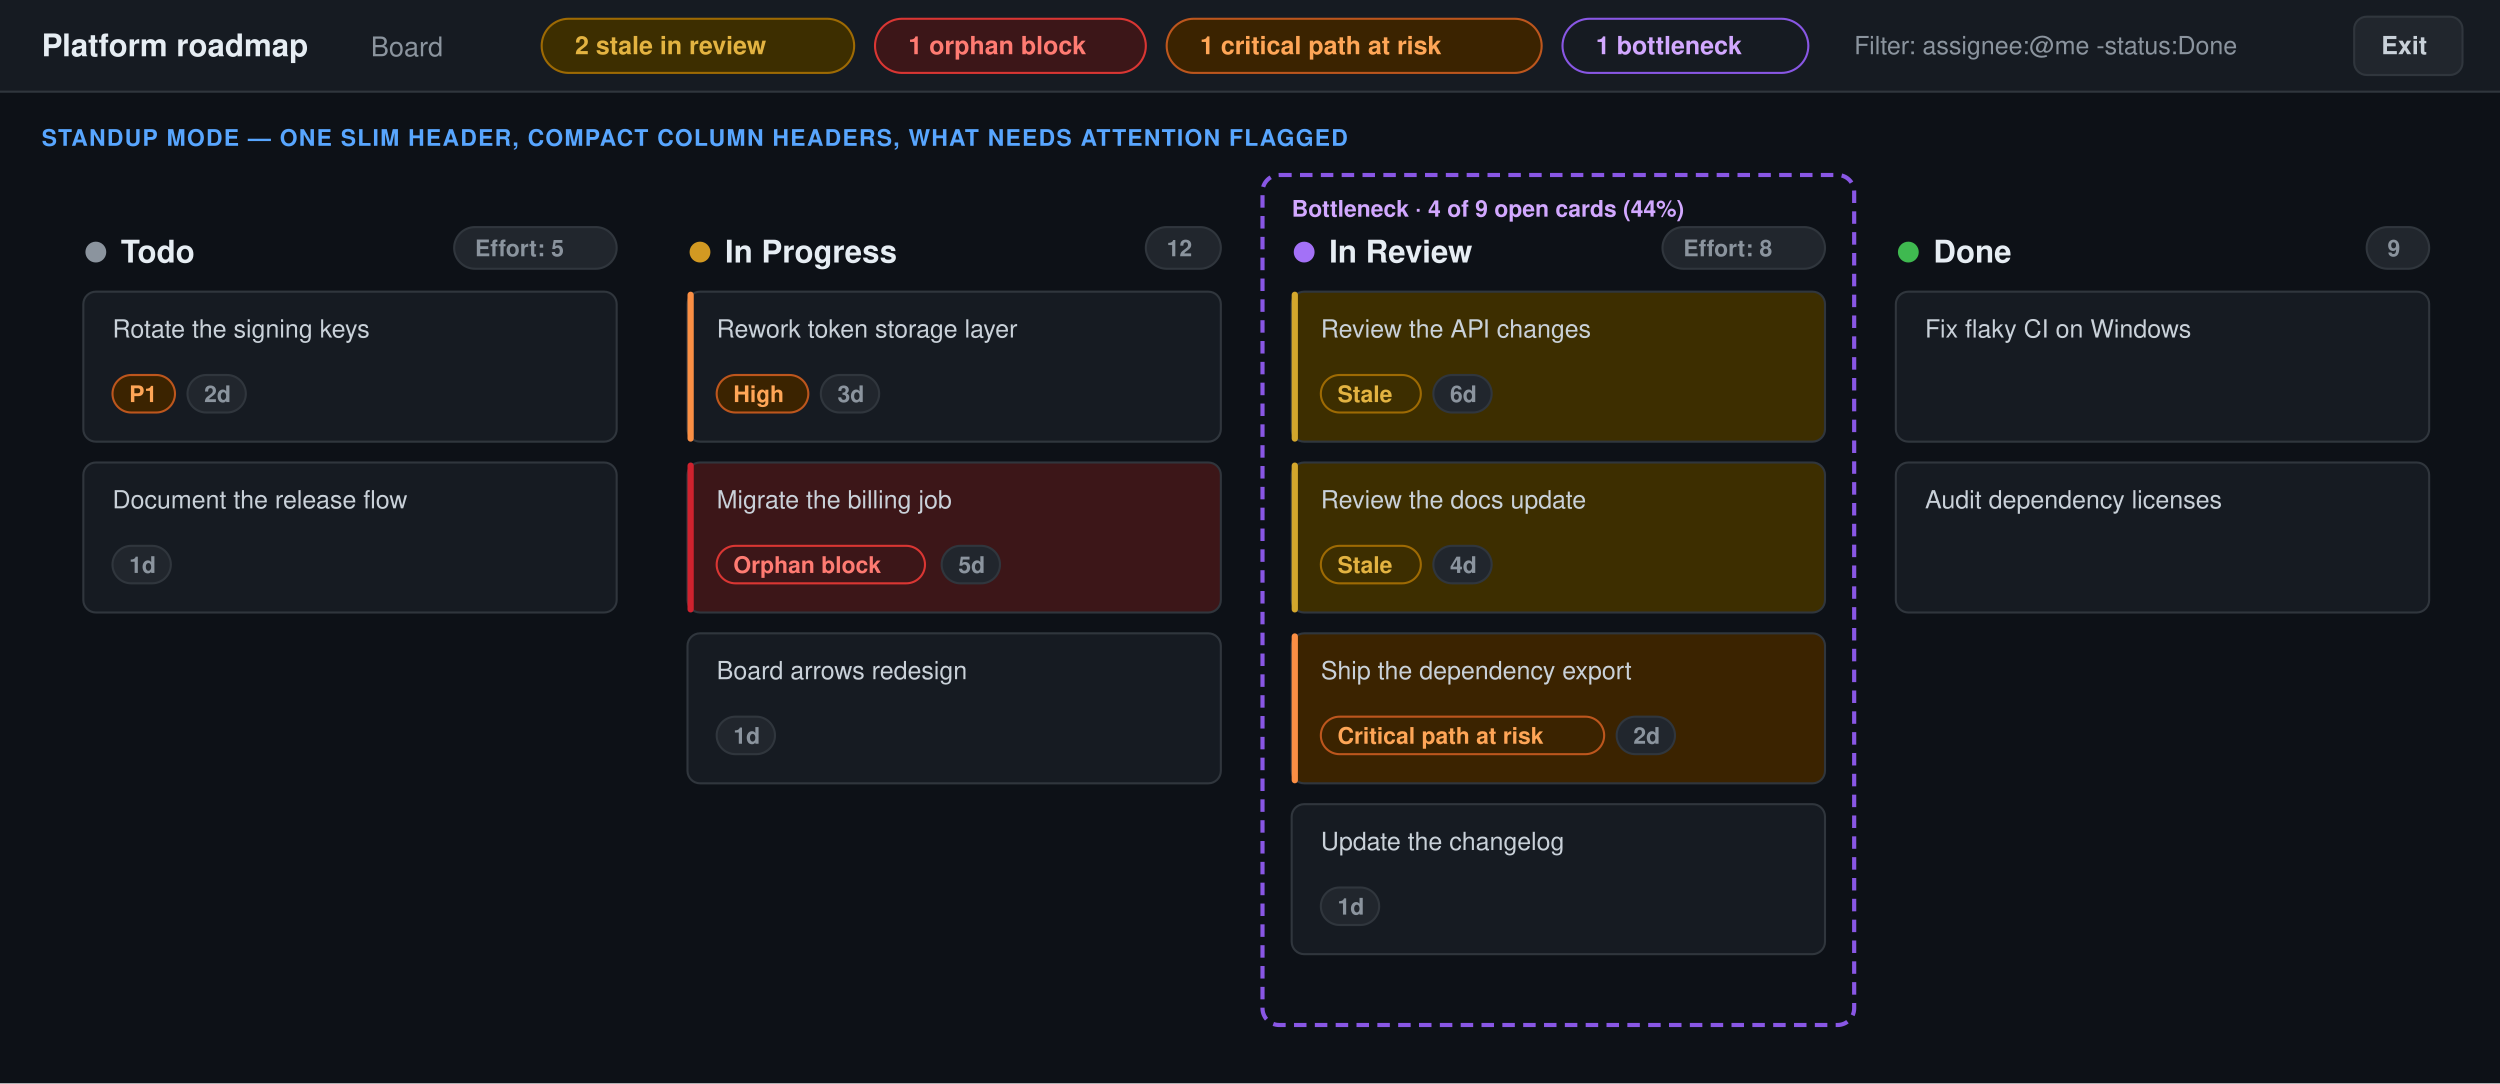
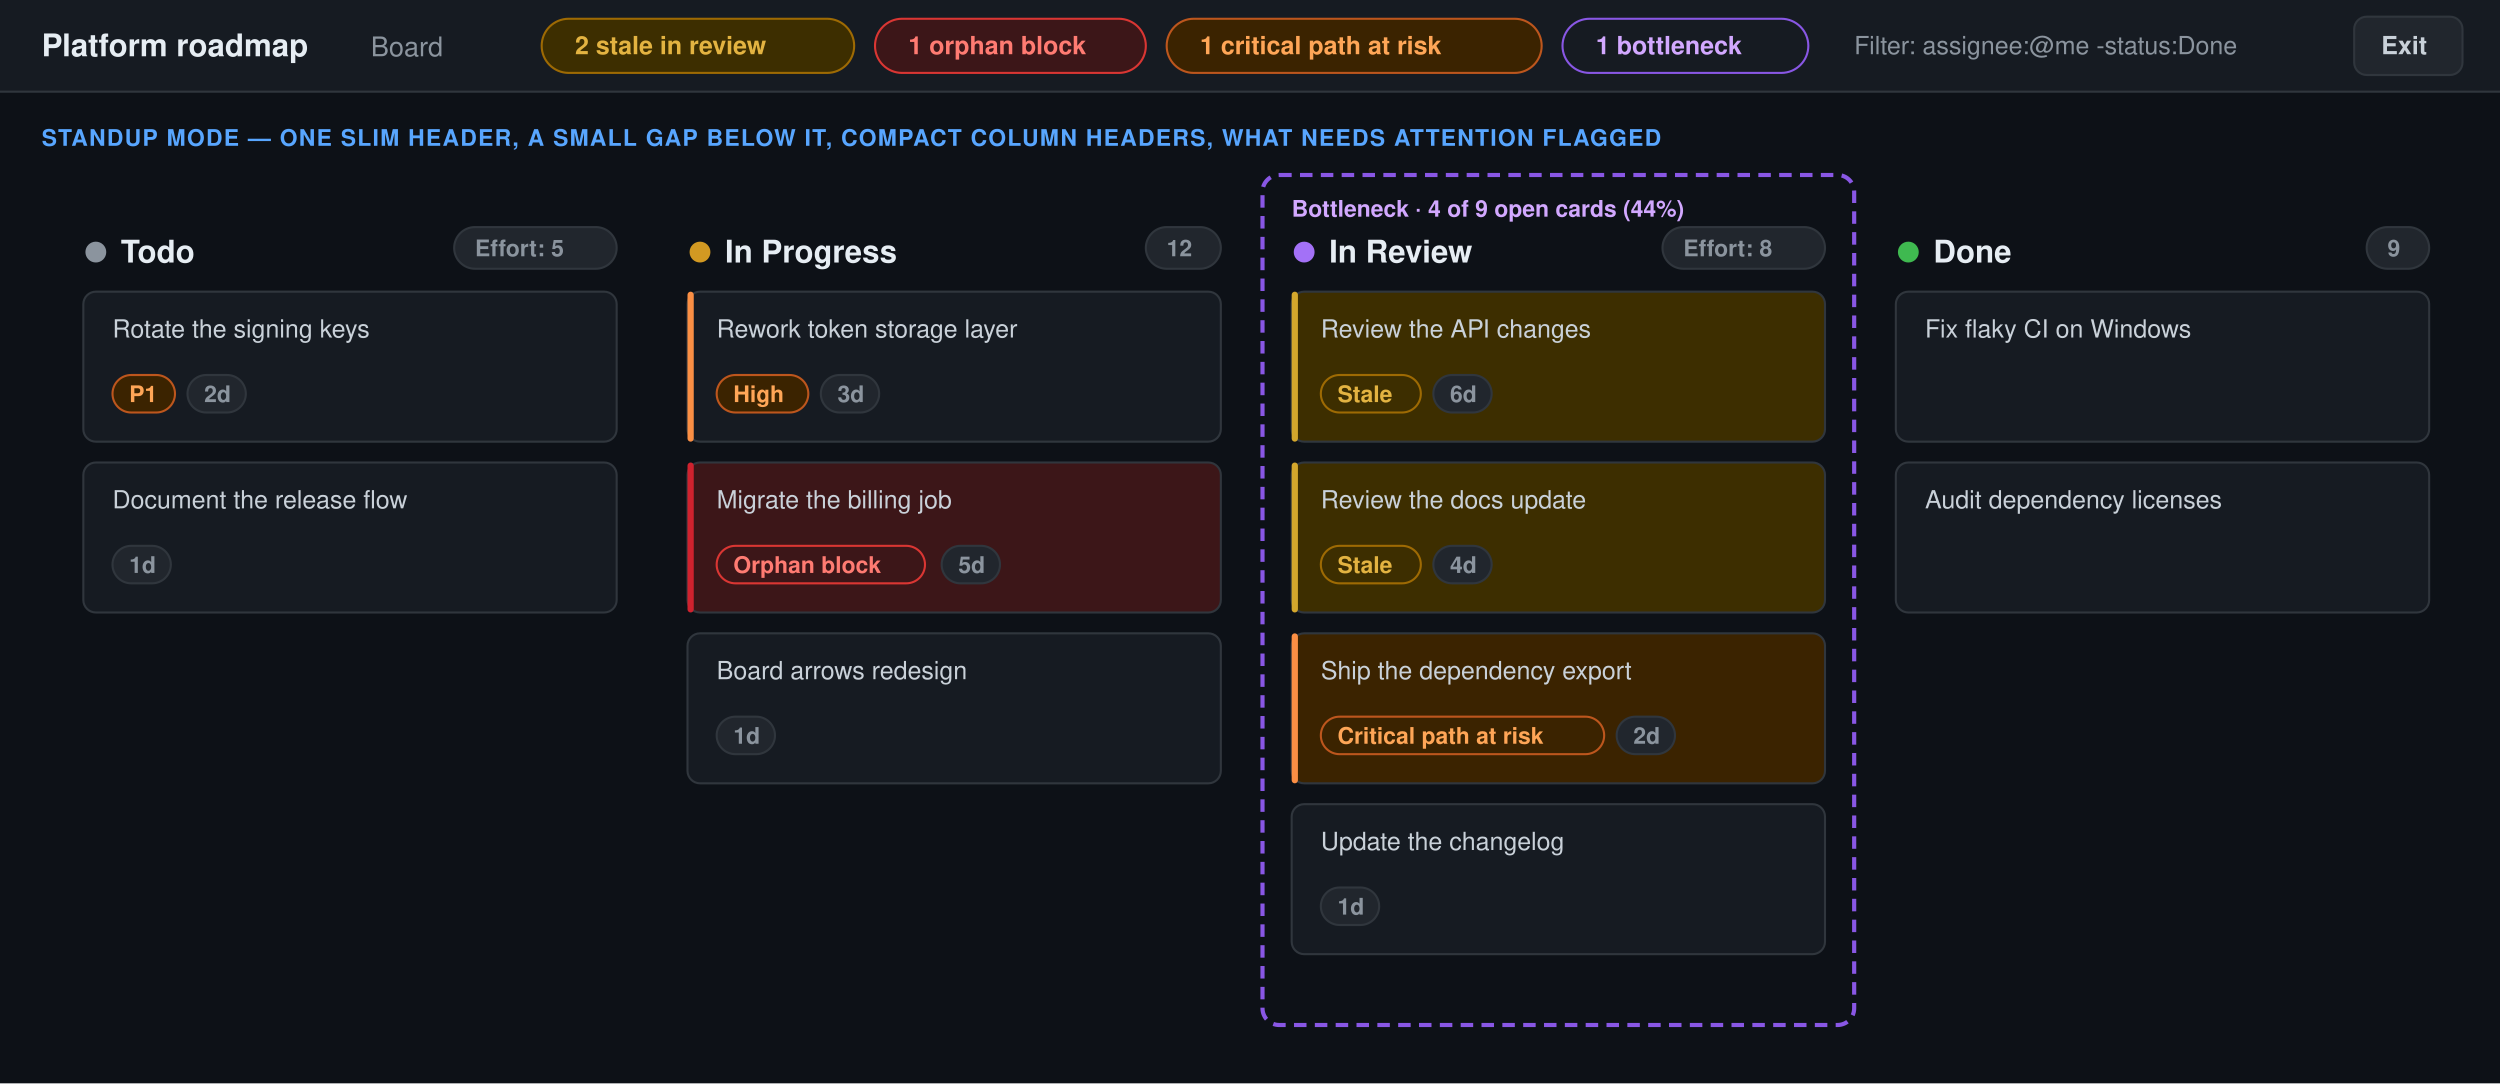
<svg xmlns="http://www.w3.org/2000/svg" width="1200" height="520" viewBox="0 0 1200 520" font-family="-apple-system,BlinkMacSystemFont,'Segoe UI',Helvetica,Arial,sans-serif">
  <rect x="0" y="0" width="1200" height="520" fill="#0d1117" />
  <rect x="0" y="0" width="1200" height="44" fill="#161b22" />
  <line x1="0" y1="44" x2="1200" y2="44" stroke="#30363d" />
  <text x="20" y="27" fill="#e6edf3" font-size="15" font-weight="700">Platform roadmap</text>
  <text x="178" y="27" fill="#8b949e" font-size="13">Board</text>
  <g font-size="12" font-weight="700">
    <rect x="260" y="9" width="150" height="26" rx="13" fill="#3d2e00" stroke="#9e6a03" />
    <text x="276" y="26" fill="#e3b341">2 stale in review</text>
    <rect x="420" y="9" width="130" height="26" rx="13" fill="#3c1618" stroke="#da3633" />
    <text x="436" y="26" fill="#ff7b72">1 orphan block</text>
    <rect x="560" y="9" width="180" height="26" rx="13" fill="#3b2300" stroke="#bd561d" />
    <text x="576" y="26" fill="#ffa657">1 critical path at risk</text>
    <rect x="750" y="9" width="118" height="26" rx="13" fill="none" stroke="#8957e5" />
    <text x="766" y="26" fill="#d2a8ff">1 bottleneck</text>
  </g>
  <text x="890" y="26" fill="#8b949e" font-size="12">Filter: assignee:@me -status:Done</text>
  <rect x="1130" y="8" width="52" height="28" rx="6" fill="#21262d" stroke="#30363d" />
  <text x="1143" y="26" fill="#c9d1d9" font-size="12" font-weight="700">Exit</text>
-   <text x="20" y="70" fill="#58a6ff" font-size="11" font-weight="700" letter-spacing="0.6">STANDUP MODE — ONE SLIM HEADER, COMPACT COLUMN HEADERS, WHAT NEEDS ATTENTION FLAGGED</text>
+   <text x="20" y="70" fill="#58a6ff" font-size="11" font-weight="700" letter-spacing="0.6">STANDUP MODE — ONE SLIM HEADER, A SMALL GAP BELOW IT, COMPACT COLUMN HEADERS, WHAT NEEDS ATTENTION FLAGGED</text>
  <rect x="606" y="84" width="284" height="408" rx="8" fill="none" stroke="#8957e5" stroke-width="2" stroke-dasharray="6 4" />
  <text x="620" y="104" fill="#d2a8ff" font-size="11" font-weight="700">Bottleneck · 4 of 9 open cards (44%)</text>
  <circle cx="46" cy="121" r="5" fill="#8b949e" />
  <text x="58" y="126" fill="#e6edf3" font-size="15" font-weight="700">Todo</text>
  <rect x="218" y="109" width="78" height="20" rx="10" fill="#21262d" stroke="#30363d" />
  <text x="228" y="123" fill="#8b949e" font-size="11" font-weight="700">Effort: 5</text>
  <circle cx="336" cy="121" r="5" fill="#d29922" />
  <text x="348" y="126" fill="#e6edf3" font-size="15" font-weight="700">In Progress</text>
  <rect x="550" y="109" width="36" height="20" rx="10" fill="#21262d" stroke="#30363d" />
  <text x="560" y="123" fill="#8b949e" font-size="11" font-weight="700">12</text>
  <circle cx="626" cy="121" r="5" fill="#a371f7" />
  <text x="638" y="126" fill="#e6edf3" font-size="15" font-weight="700">In Review</text>
  <rect x="798" y="109" width="78" height="20" rx="10" fill="#21262d" stroke="#30363d" />
  <text x="808" y="123" fill="#8b949e" font-size="11" font-weight="700">Effort: 8</text>
  <circle cx="916" cy="121" r="5" fill="#3fb950" />
  <text x="928" y="126" fill="#e6edf3" font-size="15" font-weight="700">Done</text>
  <rect x="1136" y="109" width="30" height="20" rx="10" fill="#21262d" stroke="#30363d" />
  <text x="1146" y="123" fill="#8b949e" font-size="11" font-weight="700">9</text>
  <rect x="40" y="140" width="256" height="72" rx="6" fill="#161b22" stroke="#30363d" />
  <text x="54" y="162" fill="#c9d1d9" font-size="12">Rotate the signing keys</text>
  <rect x="54" y="180" width="30" height="18" rx="9" fill="#3b2300" stroke="#bd561d" />
  <text x="62" y="193" fill="#ffa657" font-size="11" font-weight="700">P1</text>
  <rect x="90" y="180" width="28" height="18" rx="9" fill="#21262d" stroke="#30363d" />
  <text x="98" y="193" fill="#8b949e" font-size="11" font-weight="700">2d</text>
  <rect x="40" y="222" width="256" height="72" rx="6" fill="#161b22" stroke="#30363d" />
  <text x="54" y="244" fill="#c9d1d9" font-size="12">Document the release flow</text>
  <rect x="54" y="262" width="28" height="18" rx="9" fill="#21262d" stroke="#30363d" />
  <text x="62" y="275" fill="#8b949e" font-size="11" font-weight="700">1d</text>
  <rect x="330" y="140" width="256" height="72" rx="6" fill="#161b22" stroke="#30363d" />
  <rect x="330" y="140" width="3" height="72" rx="1.5" fill="#fb8f44" />
  <text x="344" y="162" fill="#c9d1d9" font-size="12">Rework token storage layer</text>
  <rect x="344" y="180" width="44" height="18" rx="9" fill="#3b2300" stroke="#bd561d" />
  <text x="352" y="193" fill="#ffa657" font-size="11" font-weight="700">High</text>
  <rect x="394" y="180" width="28" height="18" rx="9" fill="#21262d" stroke="#30363d" />
  <text x="402" y="193" fill="#8b949e" font-size="11" font-weight="700">3d</text>
  <rect x="330" y="222" width="256" height="72" rx="6" fill="#3c1618" stroke="#30363d" />
  <rect x="330" y="222" width="3" height="72" rx="1.5" fill="#cf222e" />
  <text x="344" y="244" fill="#c9d1d9" font-size="12">Migrate the billing job</text>
  <rect x="344" y="262" width="100" height="18" rx="9" fill="#3c1618" stroke="#da3633" />
  <text x="352" y="275" fill="#ff7b72" font-size="11" font-weight="700">Orphan block</text>
  <rect x="452" y="262" width="28" height="18" rx="9" fill="#21262d" stroke="#30363d" />
  <text x="460" y="275" fill="#8b949e" font-size="11" font-weight="700">5d</text>
  <rect x="330" y="304" width="256" height="72" rx="6" fill="#161b22" stroke="#30363d" />
  <text x="344" y="326" fill="#c9d1d9" font-size="12">Board arrows redesign</text>
  <rect x="344" y="344" width="28" height="18" rx="9" fill="#21262d" stroke="#30363d" />
  <text x="352" y="357" fill="#8b949e" font-size="11" font-weight="700">1d</text>
  <rect x="620" y="140" width="256" height="72" rx="6" fill="#3d2e00" stroke="#30363d" />
  <rect x="620" y="140" width="3" height="72" rx="1.5" fill="#d4a72c" />
  <text x="634" y="162" fill="#c9d1d9" font-size="12">Review the API changes</text>
  <rect x="634" y="180" width="48" height="18" rx="9" fill="#3d2e00" stroke="#9e6a03" />
  <text x="642" y="193" fill="#e3b341" font-size="11" font-weight="700">Stale</text>
  <rect x="688" y="180" width="28" height="18" rx="9" fill="#21262d" stroke="#30363d" />
  <text x="696" y="193" fill="#8b949e" font-size="11" font-weight="700">6d</text>
  <rect x="620" y="222" width="256" height="72" rx="6" fill="#3d2e00" stroke="#30363d" />
  <rect x="620" y="222" width="3" height="72" rx="1.5" fill="#d4a72c" />
  <text x="634" y="244" fill="#c9d1d9" font-size="12">Review the docs update</text>
  <rect x="634" y="262" width="48" height="18" rx="9" fill="#3d2e00" stroke="#9e6a03" />
  <text x="642" y="275" fill="#e3b341" font-size="11" font-weight="700">Stale</text>
  <rect x="688" y="262" width="28" height="18" rx="9" fill="#21262d" stroke="#30363d" />
  <text x="696" y="275" fill="#8b949e" font-size="11" font-weight="700">4d</text>
  <rect x="620" y="304" width="256" height="72" rx="6" fill="#3b2300" stroke="#30363d" />
  <rect x="620" y="304" width="3" height="72" rx="1.5" fill="#fb8f44" />
  <text x="634" y="326" fill="#c9d1d9" font-size="12">Ship the dependency export</text>
  <rect x="634" y="344" width="136" height="18" rx="9" fill="#3b2300" stroke="#bd561d" />
  <text x="642" y="357" fill="#ffa657" font-size="11" font-weight="700">Critical path at risk</text>
  <rect x="776" y="344" width="28" height="18" rx="9" fill="#21262d" stroke="#30363d" />
  <text x="784" y="357" fill="#8b949e" font-size="11" font-weight="700">2d</text>
  <rect x="620" y="386" width="256" height="72" rx="6" fill="#161b22" stroke="#30363d" />
  <text x="634" y="408" fill="#c9d1d9" font-size="12">Update the changelog</text>
  <rect x="634" y="426" width="28" height="18" rx="9" fill="#21262d" stroke="#30363d" />
  <text x="642" y="439" fill="#8b949e" font-size="11" font-weight="700">1d</text>
  <rect x="910" y="140" width="256" height="72" rx="6" fill="#161b22" stroke="#30363d" />
  <text x="924" y="162" fill="#c9d1d9" font-size="12">Fix flaky CI on Windows</text>
  <rect x="910" y="222" width="256" height="72" rx="6" fill="#161b22" stroke="#30363d" />
  <text x="924" y="244" fill="#c9d1d9" font-size="12">Audit dependency licenses</text>
</svg>
